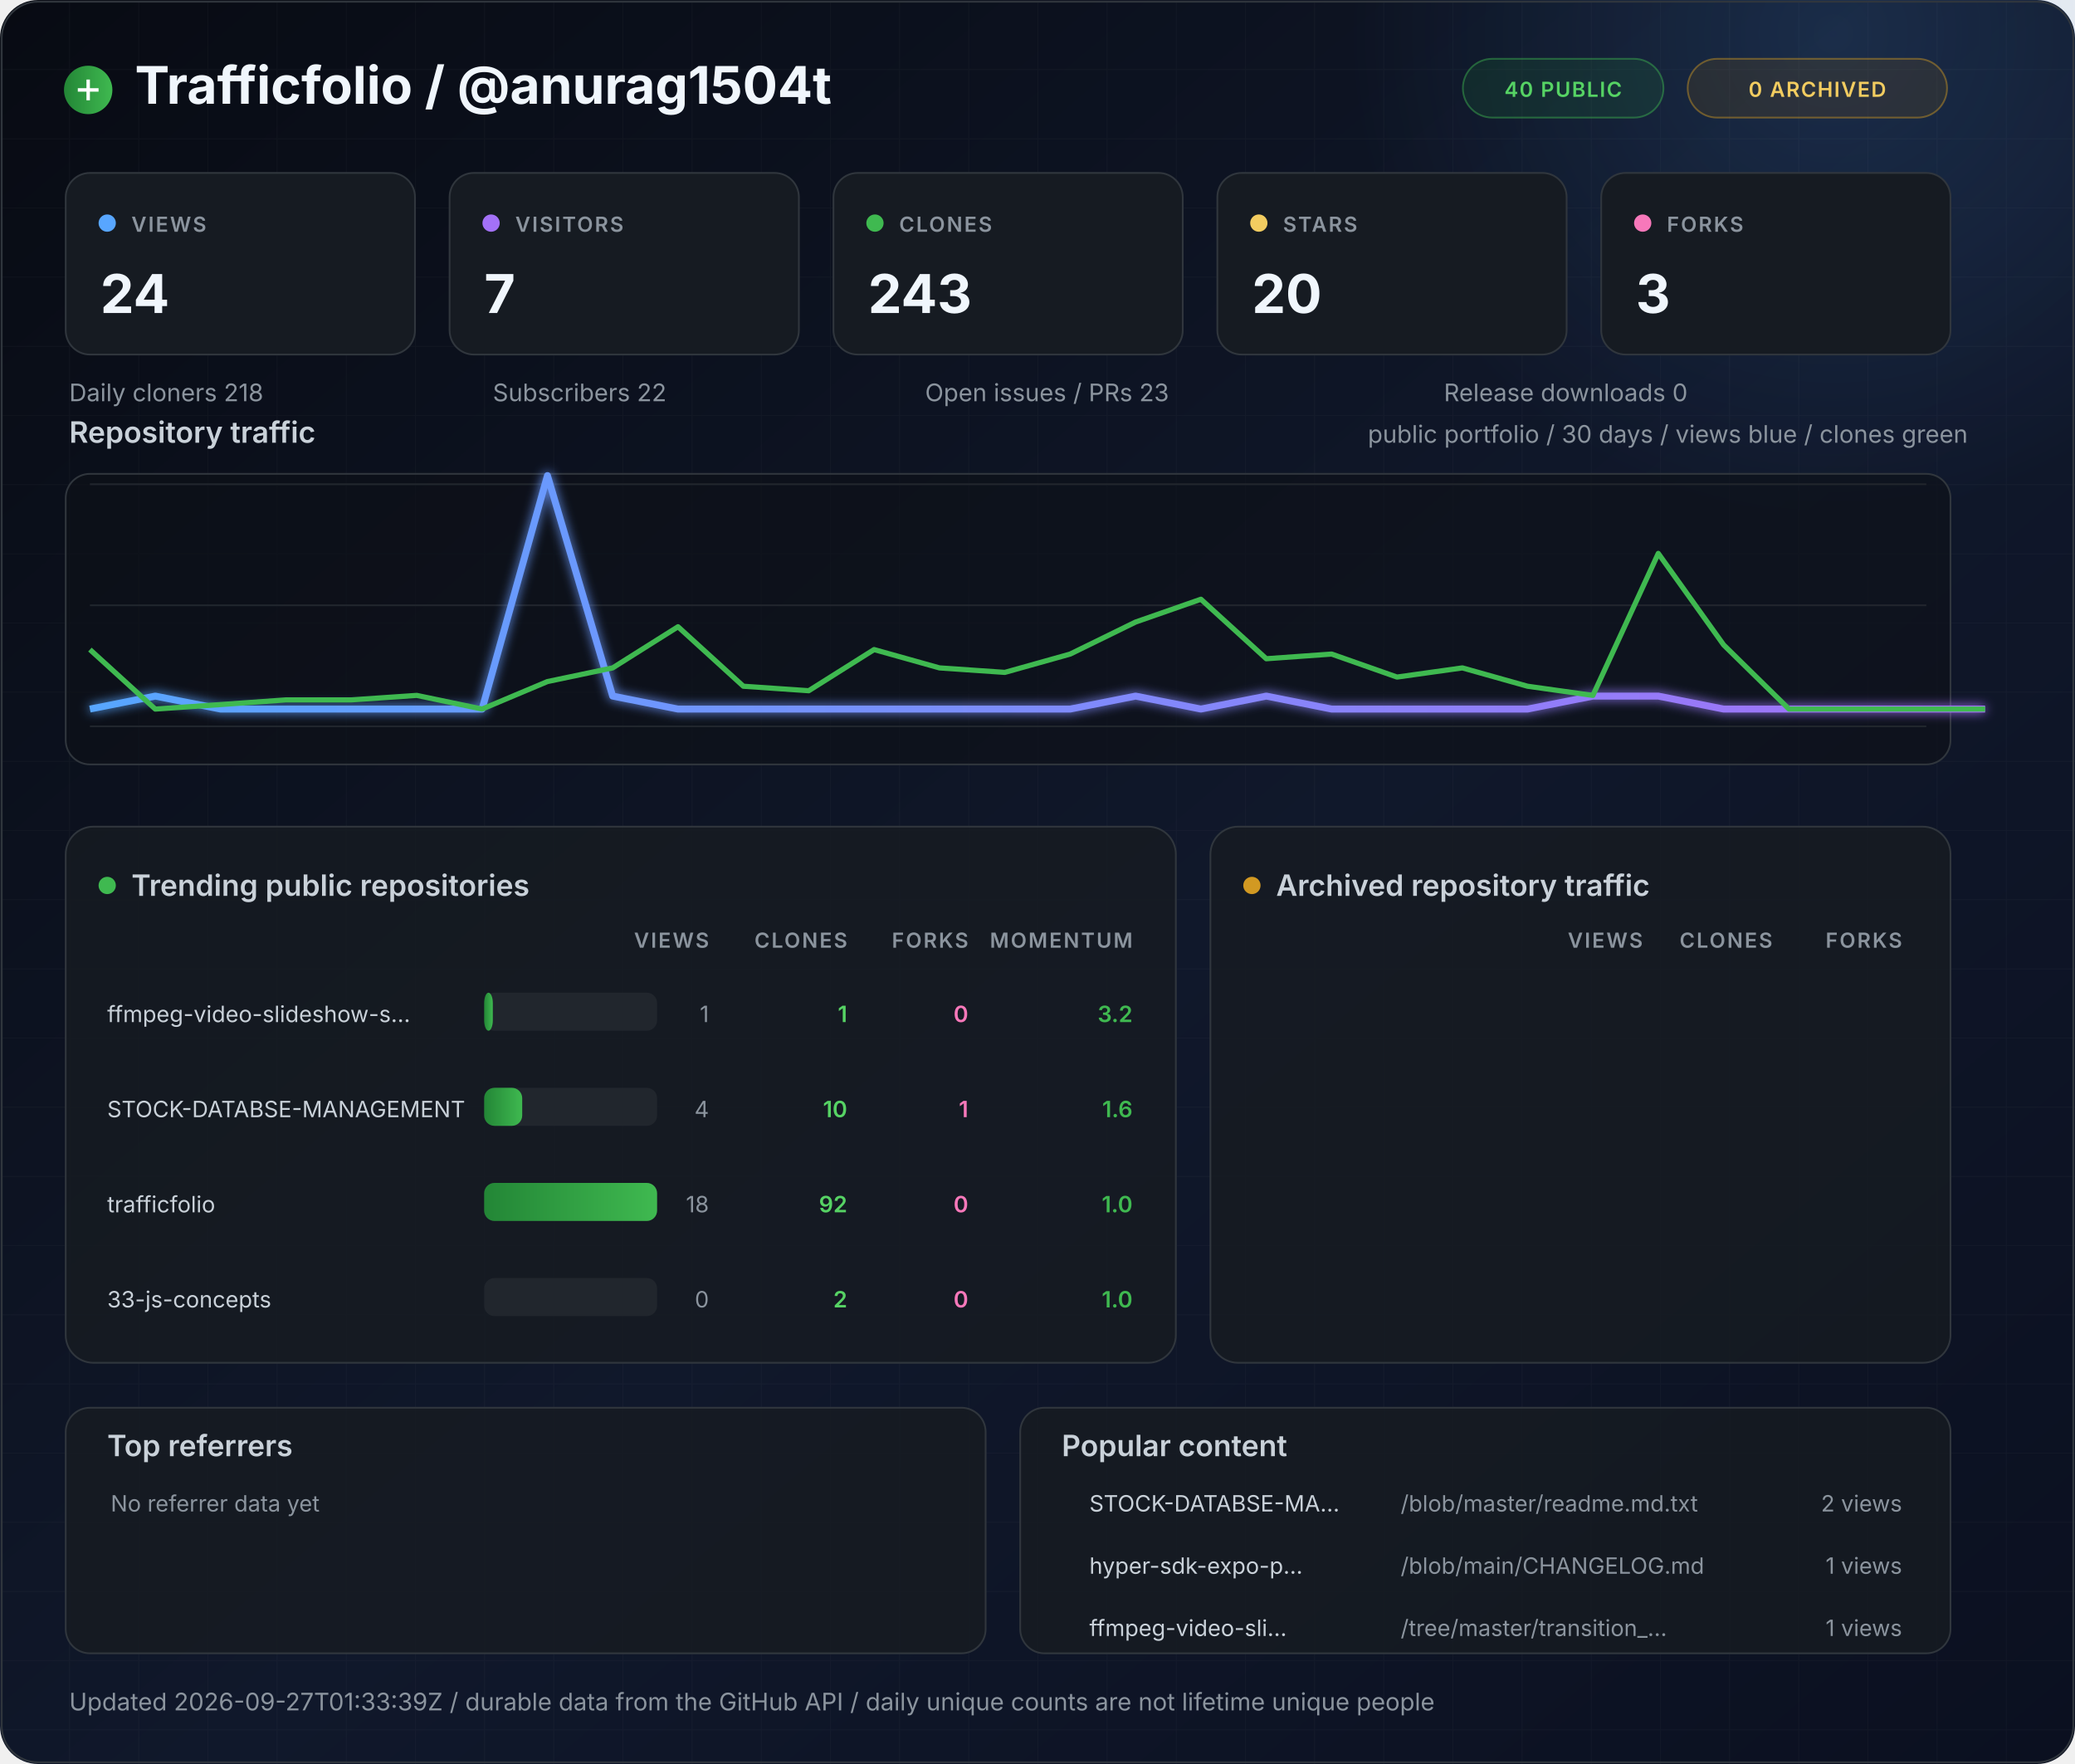
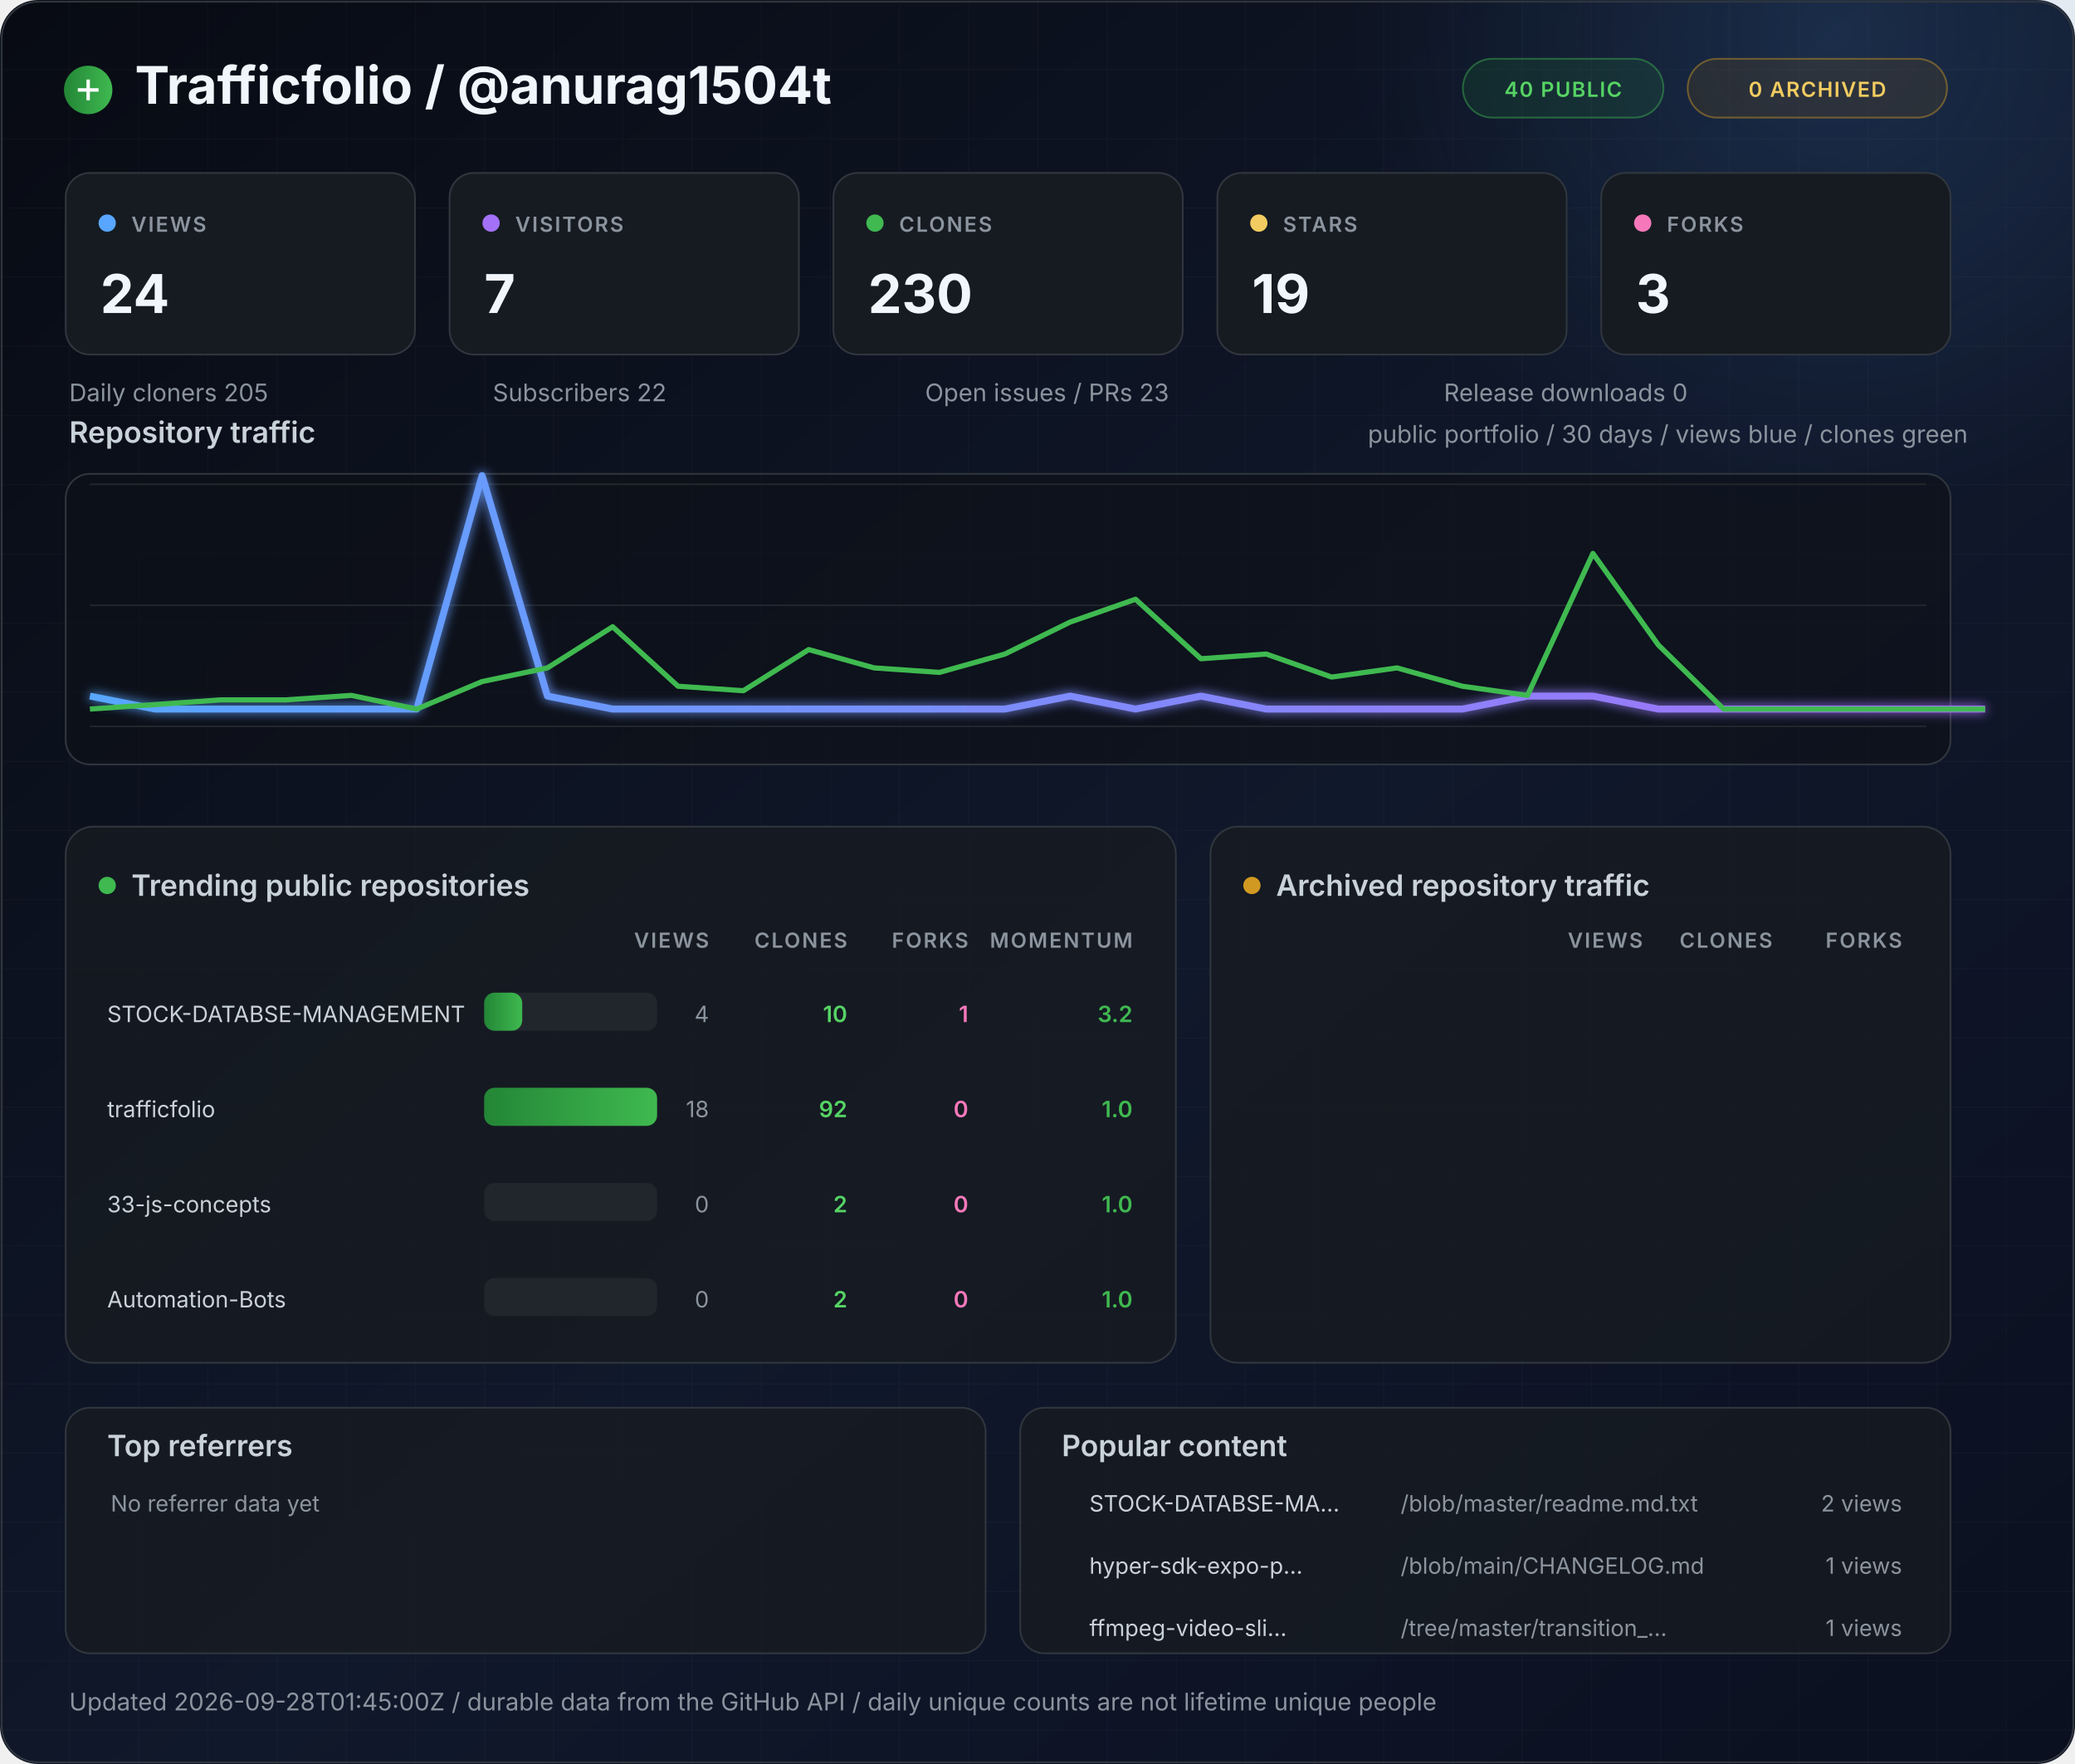
<svg xmlns="http://www.w3.org/2000/svg" width="1200" height="1020" viewBox="0 0 1200 1020" role="img" aria-label="Trafficfolio GitHub analytics dashboard for anurag1504t">
  <defs>
    <linearGradient id="bg" x1="0" y1="0" x2="1" y2="1">
      <stop stop-color="#080b13" />
      <stop offset=".55" stop-color="#10182b" />
      <stop offset="1" stop-color="#0b1020" />
    </linearGradient>
    <linearGradient id="line" x1="0" y1="0" x2="1" y2="0">
      <stop stop-color="#58a6ff" />
      <stop offset="1" stop-color="#a371f7" />
    </linearGradient>
    <linearGradient id="bar" x1="0" y1="0" x2="1" y2="0">
      <stop stop-color="#238636" />
      <stop offset="1" stop-color="#3fb950" />
    </linearGradient>
    <linearGradient id="archiveBar" x1="0" y1="0" x2="1" y2="0">
      <stop stop-color="#9e6a03" />
      <stop offset="1" stop-color="#f2cc60" />
    </linearGradient>
    <radialGradient id="ambient">
      <stop stop-color="#58a6ff" stop-opacity=".16" />
      <stop offset="1" stop-color="#58a6ff" stop-opacity="0" />
    </radialGradient>
    <pattern id="grid" width="40" height="40" patternUnits="userSpaceOnUse">
      <path d="M40 0H0V40" fill="none" stroke="#ffffff" stroke-opacity=".025" />
    </pattern>
    <filter id="glow">
      <feGaussianBlur stdDeviation="3" result="b" />
      <feMerge>
        <feMergeNode in="b" />
        <feMergeNode in="SourceGraphic" />
      </feMerge>
    </filter>
    <style>
    .title{font:750 30px -apple-system,BlinkMacSystemFont,"Segoe UI",sans-serif;fill:#f0f6fc}
    .subtitle{font:14px -apple-system,BlinkMacSystemFont,"Segoe UI",sans-serif;fill:#8b949e}
    .label{font:600 12px -apple-system,BlinkMacSystemFont,"Segoe UI",sans-serif;fill:#8b949e;letter-spacing:1px}
    .metric{font:700 31px -apple-system,BlinkMacSystemFont,"Segoe UI",sans-serif;fill:#f0f6fc}
    .section{font:600 17px -apple-system,BlinkMacSystemFont,"Segoe UI",sans-serif;fill:#c9d1d9}
    .repo,.value,.trend,.archive,.clone,.fork{font:13px -apple-system,BlinkMacSystemFont,"Segoe UI",sans-serif;fill:#c9d1d9}
    .value{fill:#8b949e} .trend{fill:#3fb950;font-weight:600} .archive{fill:#d29922}
    .clone{fill:#56d364;font-weight:600} .fork{fill:#f778ba;font-weight:600}
    .pill{font:600 12px -apple-system,BlinkMacSystemFont,"Segoe UI",sans-serif;letter-spacing:.7px}
  </style>
  </defs>
  <rect width="1200" height="1020" rx="22" fill="url(#bg)" />
  <rect width="1200" height="1020" rx="22" fill="url(#grid)" />
  <circle cx="1060" cy="20" r="280" fill="url(#ambient)" />
  <rect x="1" y="1" width="1198" height="1018" rx="21" fill="none" stroke="#30363d" />
  <circle cx="51" cy="52" r="14" fill="url(#bar)" />
  <path d="M45 52h12M51 46v12" stroke="#fff" stroke-width="2" />
  <text x="78" y="60" class="title">Trafficfolio / @anurag1504t</text>
  <rect x="846" y="34" width="116" height="34" rx="17" fill="#238636" fill-opacity=".16" stroke="#3fb950" stroke-opacity=".45" />
  <text x="904" y="56" text-anchor="middle" class="pill" fill="#56d364">40 PUBLIC</text>
  <rect x="976" y="34" width="150" height="34" rx="17" fill="#9e6a03" fill-opacity=".14" stroke="#d29922" stroke-opacity=".45" />
  <text x="1051" y="56" text-anchor="middle" class="pill" fill="#f2cc60">0 ARCHIVED</text>
  <rect x="38" y="100" width="202" height="105" rx="14" fill="#161b22" stroke="#30363d" />
  <circle cx="62" cy="129" r="5" fill="#58a6ff" />
  <text x="76" y="134" class="label">VIEWS</text>
  <text x="58" y="181" class="metric">24</text>
  <rect x="260" y="100" width="202" height="105" rx="14" fill="#161b22" stroke="#30363d" />
  <circle cx="284" cy="129" r="5" fill="#a371f7" />
  <text x="298" y="134" class="label">VISITORS</text>
  <text x="280" y="181" class="metric">7</text>
  <rect x="482" y="100" width="202" height="105" rx="14" fill="#161b22" stroke="#30363d" />
  <circle cx="506" cy="129" r="5" fill="#3fb950" />
  <text x="520" y="134" class="label">CLONES</text>
-   <text x="502" y="181" class="metric">243</text>
+   <text x="502" y="181" class="metric">230</text>
  <rect x="704" y="100" width="202" height="105" rx="14" fill="#161b22" stroke="#30363d" />
  <circle cx="728" cy="129" r="5" fill="#f2cc60" />
  <text x="742" y="134" class="label">STARS</text>
-   <text x="724" y="181" class="metric">20</text>
+   <text x="724" y="181" class="metric">19</text>
  <rect x="926" y="100" width="202" height="105" rx="14" fill="#161b22" stroke="#30363d" />
  <circle cx="950" cy="129" r="5" fill="#f778ba" />
  <text x="964" y="134" class="label">FORKS</text>
  <text x="946" y="181" class="metric">3</text>
-   <text x="40" y="232" class="subtitle">Daily cloners 218</text>
+   <text x="40" y="232" class="subtitle">Daily cloners 205</text>
  <text x="285" y="232" class="subtitle">Subscribers 22</text>
  <text x="535" y="232" class="subtitle">Open issues / PRs 23</text>
  <text x="835" y="232" class="subtitle">Release downloads 0</text>
  <text x="40" y="256" class="section">Repository traffic</text>
  <text x="1138" y="256" text-anchor="end" class="subtitle">public portfolio / 30 days / views blue / clones green</text>
  <rect x="38" y="274" width="1090" height="168" rx="14" fill="#0d1117" fill-opacity=".62" stroke="#30363d" />
  <line x1="52" y1="420" x2="1114" y2="420" stroke="#21262d" />
  <line x1="52" y1="350" x2="1114" y2="350" stroke="#21262d" />
  <line x1="52" y1="280" x2="1114" y2="280" stroke="#21262d" />
-   <polyline points="52.0,410.0 89.8,402.5 127.6,410.0 165.4,410.0 203.2,410.0 241.0,410.0 278.8,410.0 316.6,275.0 354.3,402.5 392.1,410.0 429.9,410.0 467.7,410.0 505.5,410.0 543.3,410.0 581.1,410.0 618.9,410.0 656.7,402.5 694.5,410.0 732.3,402.5 770.1,410.0 807.9,410.0 845.7,410.0 883.4,410.0 921.2,402.5 959.0,402.5 996.8,410.0 1034.6,410.0 1072.4,410.0 1110.2,410.0 1148.0,410.0" fill="none" stroke="url(#line)" stroke-width="4" stroke-linejoin="round" filter="url(#glow)" />
-   <polyline points="52.0,375.6 89.8,410.0 127.6,407.4 165.4,404.7 203.2,404.7 241.0,402.1 278.8,410.0 316.6,394.1 354.3,386.2 392.1,362.4 429.9,396.8 467.7,399.4 505.5,375.6 543.3,386.2 581.1,388.8 618.9,378.2 656.7,359.7 694.5,346.5 732.3,380.9 770.1,378.2 807.9,391.5 845.7,386.2 883.4,396.8 921.2,402.1 959.0,320.0 996.8,372.9 1034.6,410.0 1072.4,410.0 1110.2,410.0 1148.0,410.0" fill="none" stroke="#3fb950" stroke-width="3" stroke-linejoin="round" />
+   <polyline points="52.0,402.5 89.8,410.0 127.6,410.0 165.4,410.0 203.2,410.0 241.0,410.0 278.8,275.0 316.6,402.5 354.3,410.0 392.1,410.0 429.9,410.0 467.7,410.0 505.5,410.0 543.3,410.0 581.1,410.0 618.9,402.5 656.7,410.0 694.5,402.5 732.3,410.0 770.1,410.0 807.9,410.0 845.7,410.0 883.4,402.5 921.2,402.5 959.0,410.0 996.8,410.0 1034.6,410.0 1072.4,410.0 1110.2,410.0 1148.0,410.0" fill="none" stroke="url(#line)" stroke-width="4" stroke-linejoin="round" filter="url(#glow)" />
+   <polyline points="52.0,410.0 89.8,407.4 127.6,404.7 165.4,404.7 203.2,402.1 241.0,410.0 278.8,394.1 316.6,386.2 354.3,362.4 392.1,396.8 429.9,399.4 467.7,375.6 505.5,386.2 543.3,388.8 581.1,378.2 618.9,359.7 656.7,346.5 694.5,380.9 732.3,378.2 770.1,391.5 807.9,386.2 845.7,396.8 883.4,402.1 921.2,320.0 959.0,372.9 996.8,410.0 1034.6,410.0 1072.4,410.0 1110.2,410.0 1148.0,410.0" fill="none" stroke="#3fb950" stroke-width="3" stroke-linejoin="round" />
  <rect x="38" y="478" width="642" height="310" rx="16" fill="#161b22" fill-opacity=".82" stroke="#30363d" />
  <circle cx="62" cy="512" r="5" fill="#3fb950" />
  <text x="76" y="518" class="section">Trending public repositories</text>
  <text x="410" y="548" text-anchor="end" class="label">VIEWS</text>
  <text x="490" y="548" text-anchor="end" class="label">CLONES</text>
  <text x="560" y="548" text-anchor="end" class="label">FORKS</text>
  <text x="655" y="548" text-anchor="end" class="label">MOMENTUM</text>
-   <text x="62" y="591" class="repo">ffmpeg-video-slideshow-s...</text>
+   <text x="62" y="591" class="repo">STOCK-DATABSE-MANAGEMENT</text>
  <rect x="280" y="574" width="100" height="22" rx="6" fill="#21262d" />
-   <rect x="280" y="574" width="5" height="22" rx="6" fill="url(#bar)" />
-   <text x="410" y="591" text-anchor="end" class="value">1</text>
-   <text x="490" y="591" text-anchor="end" class="clone">1</text>
-   <text x="560" y="591" text-anchor="end" class="fork">0</text>
+   <rect x="280" y="574" width="22" height="22" rx="6" fill="url(#bar)" />
+   <text x="410" y="591" text-anchor="end" class="value">4</text>
+   <text x="490" y="591" text-anchor="end" class="clone">10</text>
+   <text x="560" y="591" text-anchor="end" class="fork">1</text>
  <text x="655" y="591" text-anchor="end" class="trend">3.2</text>
-   <text x="62" y="646" class="repo">STOCK-DATABSE-MANAGEMENT</text>
+   <text x="62" y="646" class="repo">trafficfolio</text>
  <rect x="280" y="629" width="100" height="22" rx="6" fill="#21262d" />
-   <rect x="280" y="629" width="22" height="22" rx="6" fill="url(#bar)" />
-   <text x="410" y="646" text-anchor="end" class="value">4</text>
-   <text x="490" y="646" text-anchor="end" class="clone">10</text>
-   <text x="560" y="646" text-anchor="end" class="fork">1</text>
-   <text x="655" y="646" text-anchor="end" class="trend">1.6</text>
-   <text x="62" y="701" class="repo">trafficfolio</text>
+   <rect x="280" y="629" width="100" height="22" rx="6" fill="url(#bar)" />
+   <text x="410" y="646" text-anchor="end" class="value">18</text>
+   <text x="490" y="646" text-anchor="end" class="clone">92</text>
+   <text x="560" y="646" text-anchor="end" class="fork">0</text>
+   <text x="655" y="646" text-anchor="end" class="trend">1.0</text>
+   <text x="62" y="701" class="repo">33-js-concepts</text>
  <rect x="280" y="684" width="100" height="22" rx="6" fill="#21262d" />
-   <rect x="280" y="684" width="100" height="22" rx="6" fill="url(#bar)" />
-   <text x="410" y="701" text-anchor="end" class="value">18</text>
-   <text x="490" y="701" text-anchor="end" class="clone">92</text>
+   <rect x="280" y="684" width="0" height="22" rx="6" fill="url(#bar)" />
+   <text x="410" y="701" text-anchor="end" class="value">0</text>
+   <text x="490" y="701" text-anchor="end" class="clone">2</text>
  <text x="560" y="701" text-anchor="end" class="fork">0</text>
  <text x="655" y="701" text-anchor="end" class="trend">1.0</text>
-   <text x="62" y="756" class="repo">33-js-concepts</text>
+   <text x="62" y="756" class="repo">Automation-Bots</text>
  <rect x="280" y="739" width="100" height="22" rx="6" fill="#21262d" />
  <rect x="280" y="739" width="0" height="22" rx="6" fill="url(#bar)" />
  <text x="410" y="756" text-anchor="end" class="value">0</text>
  <text x="490" y="756" text-anchor="end" class="clone">2</text>
  <text x="560" y="756" text-anchor="end" class="fork">0</text>
  <text x="655" y="756" text-anchor="end" class="trend">1.0</text>
  <rect x="700" y="478" width="428" height="310" rx="16" fill="#161b22" fill-opacity=".82" stroke="#30363d" />
  <circle cx="724" cy="512" r="5" fill="#d29922" />
  <text x="738" y="518" class="section">Archived repository traffic</text>
  <text x="950" y="548" text-anchor="end" class="label">VIEWS</text>
  <text x="1025" y="548" text-anchor="end" class="label">CLONES</text>
  <text x="1100" y="548" text-anchor="end" class="label">FORKS</text>
  <rect x="38" y="814" width="532" height="142" rx="14" fill="#161b22" fill-opacity=".82" stroke="#30363d" />
  <text x="62" y="842" class="section">Top referrers</text>
  <text x="64" y="874" class="value">No referrer data yet</text>
  <rect x="590" y="814" width="538" height="142" rx="14" fill="#161b22" fill-opacity=".82" stroke="#30363d" />
  <text x="614" y="842" class="section">Popular content</text>
  <text x="630" y="874" class="repo">STOCK-DATABSE-MA...</text>
  <text x="810" y="874" class="value">/blob/master/readme.md.txt</text>
  <text x="1100" y="874" text-anchor="end" class="value">2 views</text>
  <text x="630" y="910" class="repo">hyper-sdk-expo-p...</text>
  <text x="810" y="910" class="value">/blob/main/CHANGELOG.md</text>
  <text x="1100" y="910" text-anchor="end" class="value">1 views</text>
  <text x="630" y="946" class="repo">ffmpeg-video-sli...</text>
  <text x="810" y="946" class="value">/tree/master/transition_...</text>
  <text x="1100" y="946" text-anchor="end" class="value">1 views</text>
-   <text x="40" y="989" class="subtitle">Updated 2026-09-27T01:33:39Z / durable data from the GitHub API / daily unique counts are not lifetime unique people</text>
+   <text x="40" y="989" class="subtitle">Updated 2026-09-28T01:45:00Z / durable data from the GitHub API / daily unique counts are not lifetime unique people</text>
</svg>
